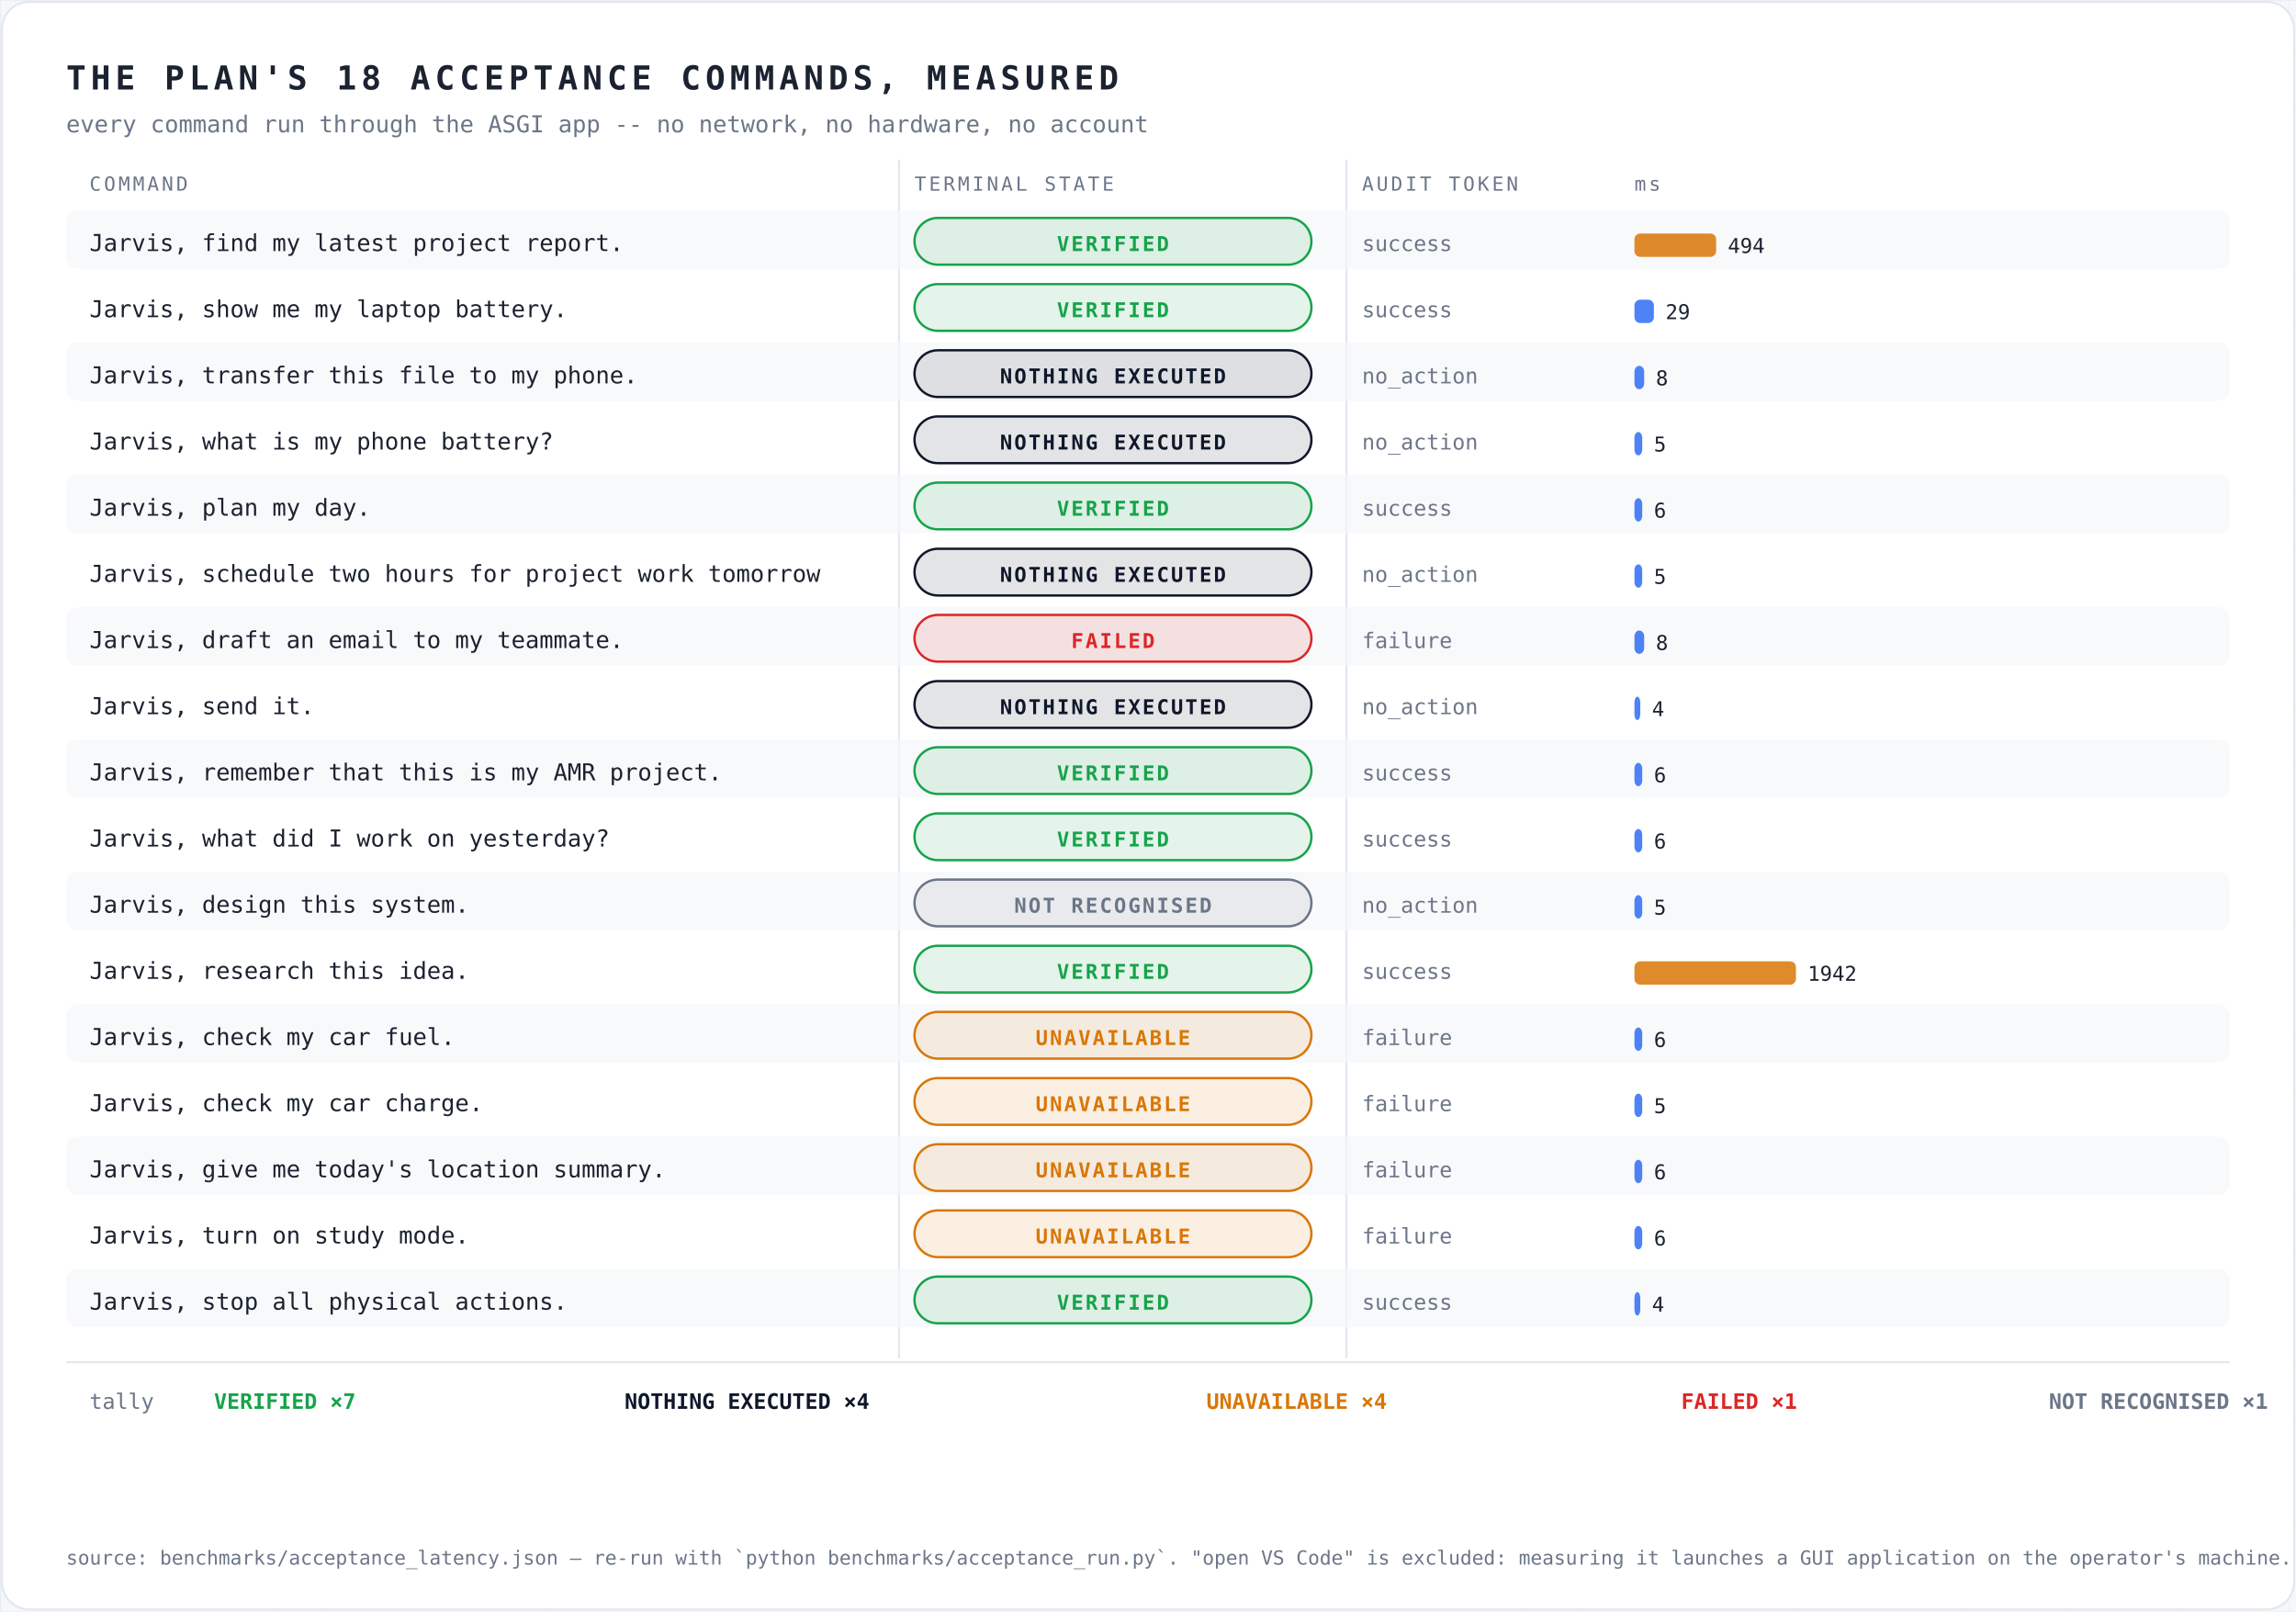
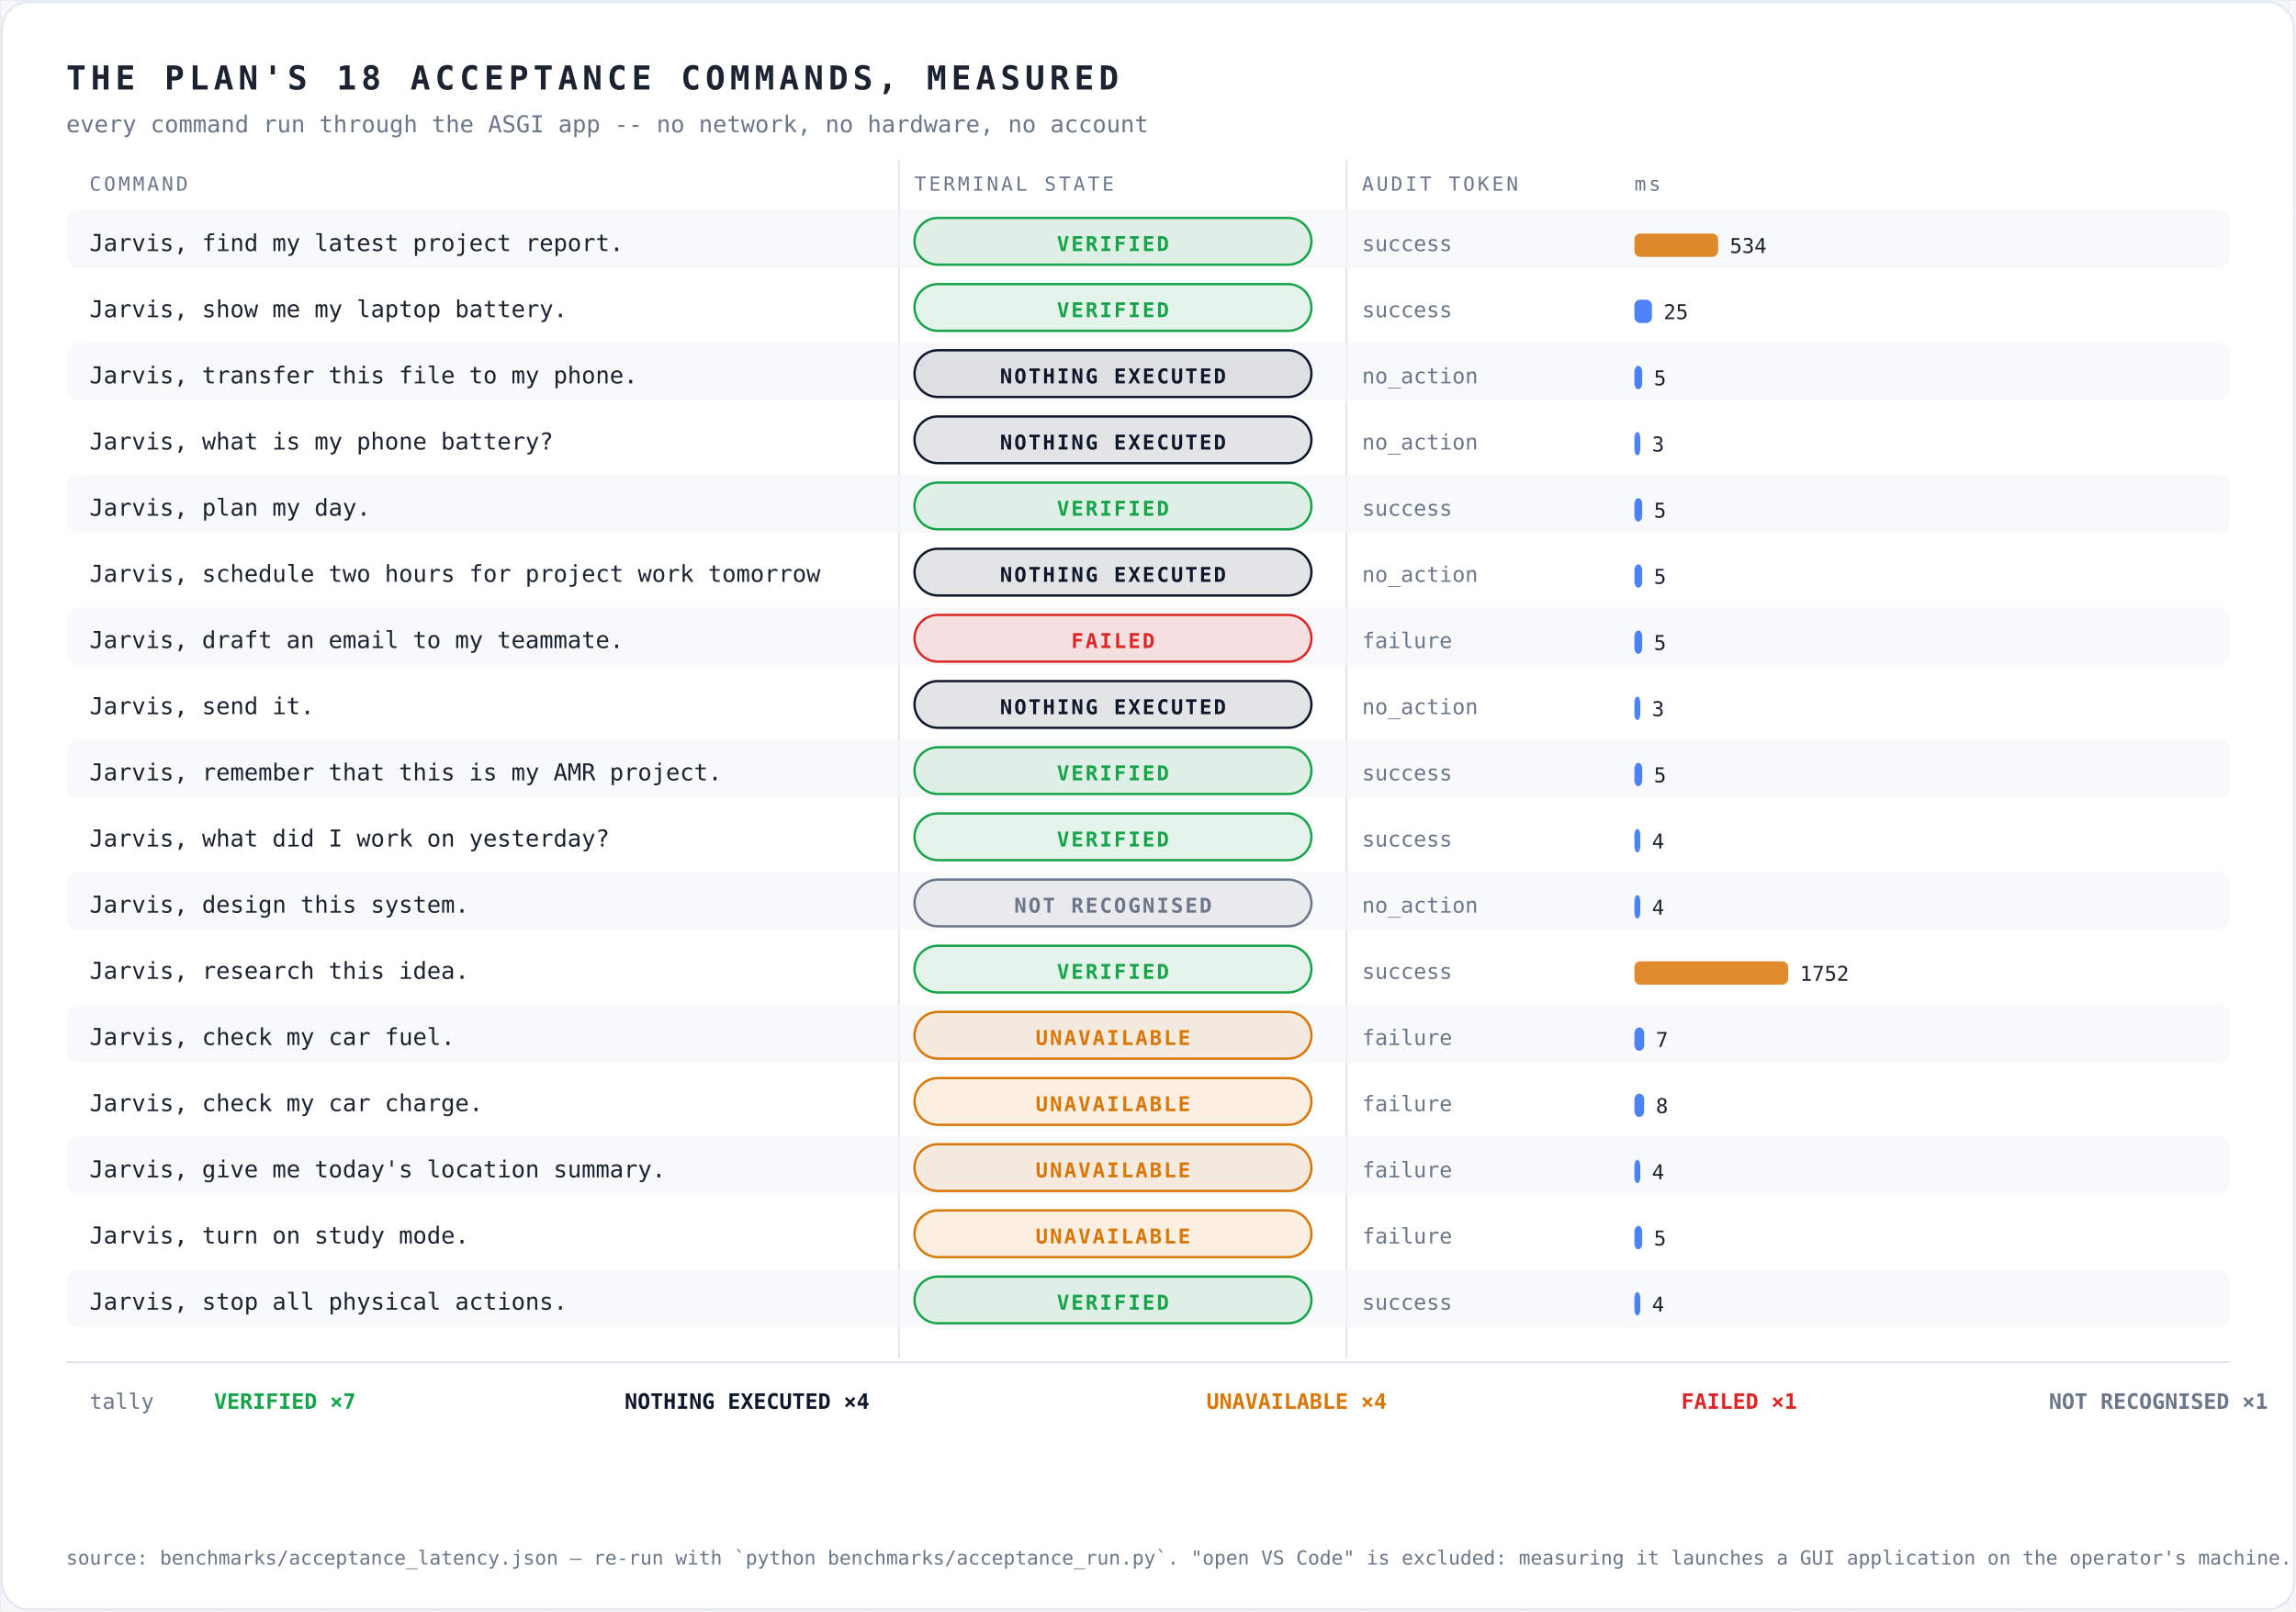
<svg xmlns="http://www.w3.org/2000/svg" width="1180" height="828" viewBox="0 0 1180 828" role="img" aria-label="THE PLAN'S 18 ACCEPTANCE COMMANDS, MEASURED: every command run through the ASGI app -- no network, no hardware, no account">
  <defs>
    <pattern id="grid" width="28" height="28" patternUnits="userSpaceOnUse">
      <path d="M28 0H0v28" fill="none" stroke="#e2e7ef" stroke-width="1" />
    </pattern>
  </defs>
  <rect width="100%" height="100%" fill="#f5f7fa" />
  <rect width="100%" height="100%" fill="url(#grid)" opacity=".55" />
  <rect x="1" y="1" width="1178" height="826" rx="14" fill="#ffffff" stroke="#e2e7ef" />
  <text x="34" y="46" font-family="ui-monospace, 'SF Mono', Menlo, Consolas, monospace" font-size="17" font-weight="700" letter-spacing="2.4" fill="#1b2230">THE PLAN'S 18 ACCEPTANCE COMMANDS, MEASURED</text>
  <text x="34" y="68" font-family="ui-monospace, 'SF Mono', Menlo, Consolas, monospace" font-size="12" fill="#6b7688">every command run through the ASGI app -- no network, no hardware, no account</text>
  <text x="46" y="98" font-family="ui-monospace, 'SF Mono', Menlo, Consolas, monospace" font-size="10" letter-spacing="1.4" fill="#6b7688">COMMAND</text>
  <text x="470" y="98" font-family="ui-monospace, 'SF Mono', Menlo, Consolas, monospace" font-size="10" letter-spacing="1.4" fill="#6b7688">TERMINAL STATE</text>
  <text x="700" y="98" font-family="ui-monospace, 'SF Mono', Menlo, Consolas, monospace" font-size="10" letter-spacing="1.4" fill="#6b7688">AUDIT TOKEN</text>
  <text x="840" y="98" font-family="ui-monospace, 'SF Mono', Menlo, Consolas, monospace" font-size="10" letter-spacing="1.4" fill="#6b7688">ms</text>
  <line x1="462" y1="82" x2="462" y2="698" stroke="#e2e7ef" />
  <line x1="692" y1="82" x2="692" y2="698" stroke="#e2e7ef" />
  <rect x="34" y="108" width="1112" height="30" rx="6" fill="#f5f7fa" opacity=".7" />
  <text x="46" y="129" font-family="ui-monospace, 'SF Mono', Menlo, Consolas, monospace" font-size="12" fill="#1b2230">Jarvis, find my latest project report.</text>
  <rect x="470" y="112" width="204" height="24" rx="12" fill="#16a34a" opacity=".12" />
  <rect x="470" y="112" width="204" height="24" rx="12" fill="none" stroke="#16a34a" stroke-width="1.2" />
  <text x="572.0" y="129" text-anchor="middle" font-family="ui-monospace, 'SF Mono', Menlo, Consolas, monospace" font-size="10.5" font-weight="700" letter-spacing="1" fill="#16a34a">VERIFIED</text>
  <text x="700" y="129" font-family="ui-monospace, 'SF Mono', Menlo, Consolas, monospace" font-size="11" fill="#6b7688">success</text>
-   <rect x="840" y="120" width="42" height="12" rx="3" fill="#d97706" opacity=".85" />
-   <text x="888" y="130" font-family="ui-monospace, 'SF Mono', Menlo, Consolas, monospace" font-size="10.5" fill="#1b2230">494</text>
+   <rect x="840" y="120" width="43" height="12" rx="3" fill="#d97706" opacity=".85" />
+   <text x="889" y="130" font-family="ui-monospace, 'SF Mono', Menlo, Consolas, monospace" font-size="10.5" fill="#1b2230">534</text>
  <text x="46" y="163" font-family="ui-monospace, 'SF Mono', Menlo, Consolas, monospace" font-size="12" fill="#1b2230">Jarvis, show me my laptop battery.</text>
  <rect x="470" y="146" width="204" height="24" rx="12" fill="#16a34a" opacity=".12" />
  <rect x="470" y="146" width="204" height="24" rx="12" fill="none" stroke="#16a34a" stroke-width="1.2" />
  <text x="572.0" y="163" text-anchor="middle" font-family="ui-monospace, 'SF Mono', Menlo, Consolas, monospace" font-size="10.5" font-weight="700" letter-spacing="1" fill="#16a34a">VERIFIED</text>
  <text x="700" y="163" font-family="ui-monospace, 'SF Mono', Menlo, Consolas, monospace" font-size="11" fill="#6b7688">success</text>
-   <rect x="840" y="154" width="10" height="12" rx="3" fill="#2f6df6" opacity=".85" />
-   <text x="856" y="164" font-family="ui-monospace, 'SF Mono', Menlo, Consolas, monospace" font-size="10.5" fill="#1b2230">29</text>
+   <rect x="840" y="154" width="9" height="12" rx="3" fill="#2f6df6" opacity=".85" />
+   <text x="855" y="164" font-family="ui-monospace, 'SF Mono', Menlo, Consolas, monospace" font-size="10.5" fill="#1b2230">25</text>
  <rect x="34" y="176" width="1112" height="30" rx="6" fill="#f5f7fa" opacity=".7" />
  <text x="46" y="197" font-family="ui-monospace, 'SF Mono', Menlo, Consolas, monospace" font-size="12" fill="#1b2230">Jarvis, transfer this file to my phone.</text>
  <rect x="470" y="180" width="204" height="24" rx="12" fill="#0f172a" opacity=".12" />
  <rect x="470" y="180" width="204" height="24" rx="12" fill="none" stroke="#0f172a" stroke-width="1.2" />
  <text x="572.0" y="197" text-anchor="middle" font-family="ui-monospace, 'SF Mono', Menlo, Consolas, monospace" font-size="10.5" font-weight="700" letter-spacing="1" fill="#0f172a">NOTHING EXECUTED</text>
  <text x="700" y="197" font-family="ui-monospace, 'SF Mono', Menlo, Consolas, monospace" font-size="11" fill="#6b7688">no_action</text>
-   <rect x="840" y="188" width="5" height="12" rx="3" fill="#2f6df6" opacity=".85" />
-   <text x="851" y="198" font-family="ui-monospace, 'SF Mono', Menlo, Consolas, monospace" font-size="10.5" fill="#1b2230">8</text>
+   <rect x="840" y="188" width="4" height="12" rx="3" fill="#2f6df6" opacity=".85" />
+   <text x="850" y="198" font-family="ui-monospace, 'SF Mono', Menlo, Consolas, monospace" font-size="10.5" fill="#1b2230">5</text>
  <text x="46" y="231" font-family="ui-monospace, 'SF Mono', Menlo, Consolas, monospace" font-size="12" fill="#1b2230">Jarvis, what is my phone battery?</text>
  <rect x="470" y="214" width="204" height="24" rx="12" fill="#0f172a" opacity=".12" />
  <rect x="470" y="214" width="204" height="24" rx="12" fill="none" stroke="#0f172a" stroke-width="1.2" />
  <text x="572.0" y="231" text-anchor="middle" font-family="ui-monospace, 'SF Mono', Menlo, Consolas, monospace" font-size="10.5" font-weight="700" letter-spacing="1" fill="#0f172a">NOTHING EXECUTED</text>
  <text x="700" y="231" font-family="ui-monospace, 'SF Mono', Menlo, Consolas, monospace" font-size="11" fill="#6b7688">no_action</text>
-   <rect x="840" y="222" width="4" height="12" rx="3" fill="#2f6df6" opacity=".85" />
-   <text x="850" y="232" font-family="ui-monospace, 'SF Mono', Menlo, Consolas, monospace" font-size="10.5" fill="#1b2230">5</text>
+   <rect x="840" y="222" width="3" height="12" rx="3" fill="#2f6df6" opacity=".85" />
+   <text x="849" y="232" font-family="ui-monospace, 'SF Mono', Menlo, Consolas, monospace" font-size="10.5" fill="#1b2230">3</text>
  <rect x="34" y="244" width="1112" height="30" rx="6" fill="#f5f7fa" opacity=".7" />
  <text x="46" y="265" font-family="ui-monospace, 'SF Mono', Menlo, Consolas, monospace" font-size="12" fill="#1b2230">Jarvis, plan my day.</text>
  <rect x="470" y="248" width="204" height="24" rx="12" fill="#16a34a" opacity=".12" />
  <rect x="470" y="248" width="204" height="24" rx="12" fill="none" stroke="#16a34a" stroke-width="1.2" />
  <text x="572.0" y="265" text-anchor="middle" font-family="ui-monospace, 'SF Mono', Menlo, Consolas, monospace" font-size="10.5" font-weight="700" letter-spacing="1" fill="#16a34a">VERIFIED</text>
  <text x="700" y="265" font-family="ui-monospace, 'SF Mono', Menlo, Consolas, monospace" font-size="11" fill="#6b7688">success</text>
  <rect x="840" y="256" width="4" height="12" rx="3" fill="#2f6df6" opacity=".85" />
-   <text x="850" y="266" font-family="ui-monospace, 'SF Mono', Menlo, Consolas, monospace" font-size="10.5" fill="#1b2230">6</text>
+   <text x="850" y="266" font-family="ui-monospace, 'SF Mono', Menlo, Consolas, monospace" font-size="10.5" fill="#1b2230">5</text>
  <text x="46" y="299" font-family="ui-monospace, 'SF Mono', Menlo, Consolas, monospace" font-size="12" fill="#1b2230">Jarvis, schedule two hours for project work tomorrow</text>
  <rect x="470" y="282" width="204" height="24" rx="12" fill="#0f172a" opacity=".12" />
  <rect x="470" y="282" width="204" height="24" rx="12" fill="none" stroke="#0f172a" stroke-width="1.2" />
  <text x="572.0" y="299" text-anchor="middle" font-family="ui-monospace, 'SF Mono', Menlo, Consolas, monospace" font-size="10.5" font-weight="700" letter-spacing="1" fill="#0f172a">NOTHING EXECUTED</text>
  <text x="700" y="299" font-family="ui-monospace, 'SF Mono', Menlo, Consolas, monospace" font-size="11" fill="#6b7688">no_action</text>
  <rect x="840" y="290" width="4" height="12" rx="3" fill="#2f6df6" opacity=".85" />
  <text x="850" y="300" font-family="ui-monospace, 'SF Mono', Menlo, Consolas, monospace" font-size="10.5" fill="#1b2230">5</text>
  <rect x="34" y="312" width="1112" height="30" rx="6" fill="#f5f7fa" opacity=".7" />
  <text x="46" y="333" font-family="ui-monospace, 'SF Mono', Menlo, Consolas, monospace" font-size="12" fill="#1b2230">Jarvis, draft an email to my teammate.</text>
  <rect x="470" y="316" width="204" height="24" rx="12" fill="#dc2626" opacity=".12" />
  <rect x="470" y="316" width="204" height="24" rx="12" fill="none" stroke="#dc2626" stroke-width="1.2" />
  <text x="572.0" y="333" text-anchor="middle" font-family="ui-monospace, 'SF Mono', Menlo, Consolas, monospace" font-size="10.5" font-weight="700" letter-spacing="1" fill="#dc2626">FAILED</text>
  <text x="700" y="333" font-family="ui-monospace, 'SF Mono', Menlo, Consolas, monospace" font-size="11" fill="#6b7688">failure</text>
-   <rect x="840" y="324" width="5" height="12" rx="3" fill="#2f6df6" opacity=".85" />
-   <text x="851" y="334" font-family="ui-monospace, 'SF Mono', Menlo, Consolas, monospace" font-size="10.5" fill="#1b2230">8</text>
+   <rect x="840" y="324" width="4" height="12" rx="3" fill="#2f6df6" opacity=".85" />
+   <text x="850" y="334" font-family="ui-monospace, 'SF Mono', Menlo, Consolas, monospace" font-size="10.5" fill="#1b2230">5</text>
  <text x="46" y="367" font-family="ui-monospace, 'SF Mono', Menlo, Consolas, monospace" font-size="12" fill="#1b2230">Jarvis, send it.</text>
  <rect x="470" y="350" width="204" height="24" rx="12" fill="#0f172a" opacity=".12" />
  <rect x="470" y="350" width="204" height="24" rx="12" fill="none" stroke="#0f172a" stroke-width="1.2" />
  <text x="572.0" y="367" text-anchor="middle" font-family="ui-monospace, 'SF Mono', Menlo, Consolas, monospace" font-size="10.5" font-weight="700" letter-spacing="1" fill="#0f172a">NOTHING EXECUTED</text>
  <text x="700" y="367" font-family="ui-monospace, 'SF Mono', Menlo, Consolas, monospace" font-size="11" fill="#6b7688">no_action</text>
  <rect x="840" y="358" width="3" height="12" rx="3" fill="#2f6df6" opacity=".85" />
-   <text x="849" y="368" font-family="ui-monospace, 'SF Mono', Menlo, Consolas, monospace" font-size="10.5" fill="#1b2230">4</text>
+   <text x="849" y="368" font-family="ui-monospace, 'SF Mono', Menlo, Consolas, monospace" font-size="10.5" fill="#1b2230">3</text>
  <rect x="34" y="380" width="1112" height="30" rx="6" fill="#f5f7fa" opacity=".7" />
  <text x="46" y="401" font-family="ui-monospace, 'SF Mono', Menlo, Consolas, monospace" font-size="12" fill="#1b2230">Jarvis, remember that this is my AMR project.</text>
  <rect x="470" y="384" width="204" height="24" rx="12" fill="#16a34a" opacity=".12" />
  <rect x="470" y="384" width="204" height="24" rx="12" fill="none" stroke="#16a34a" stroke-width="1.2" />
  <text x="572.0" y="401" text-anchor="middle" font-family="ui-monospace, 'SF Mono', Menlo, Consolas, monospace" font-size="10.5" font-weight="700" letter-spacing="1" fill="#16a34a">VERIFIED</text>
  <text x="700" y="401" font-family="ui-monospace, 'SF Mono', Menlo, Consolas, monospace" font-size="11" fill="#6b7688">success</text>
  <rect x="840" y="392" width="4" height="12" rx="3" fill="#2f6df6" opacity=".85" />
-   <text x="850" y="402" font-family="ui-monospace, 'SF Mono', Menlo, Consolas, monospace" font-size="10.5" fill="#1b2230">6</text>
+   <text x="850" y="402" font-family="ui-monospace, 'SF Mono', Menlo, Consolas, monospace" font-size="10.5" fill="#1b2230">5</text>
  <text x="46" y="435" font-family="ui-monospace, 'SF Mono', Menlo, Consolas, monospace" font-size="12" fill="#1b2230">Jarvis, what did I work on yesterday?</text>
  <rect x="470" y="418" width="204" height="24" rx="12" fill="#16a34a" opacity=".12" />
  <rect x="470" y="418" width="204" height="24" rx="12" fill="none" stroke="#16a34a" stroke-width="1.2" />
  <text x="572.0" y="435" text-anchor="middle" font-family="ui-monospace, 'SF Mono', Menlo, Consolas, monospace" font-size="10.5" font-weight="700" letter-spacing="1" fill="#16a34a">VERIFIED</text>
  <text x="700" y="435" font-family="ui-monospace, 'SF Mono', Menlo, Consolas, monospace" font-size="11" fill="#6b7688">success</text>
-   <rect x="840" y="426" width="4" height="12" rx="3" fill="#2f6df6" opacity=".85" />
-   <text x="850" y="436" font-family="ui-monospace, 'SF Mono', Menlo, Consolas, monospace" font-size="10.5" fill="#1b2230">6</text>
+   <rect x="840" y="426" width="3" height="12" rx="3" fill="#2f6df6" opacity=".85" />
+   <text x="849" y="436" font-family="ui-monospace, 'SF Mono', Menlo, Consolas, monospace" font-size="10.5" fill="#1b2230">4</text>
  <rect x="34" y="448" width="1112" height="30" rx="6" fill="#f5f7fa" opacity=".7" />
  <text x="46" y="469" font-family="ui-monospace, 'SF Mono', Menlo, Consolas, monospace" font-size="12" fill="#1b2230">Jarvis, design this system.</text>
  <rect x="470" y="452" width="204" height="24" rx="12" fill="#6b7688" opacity=".12" />
  <rect x="470" y="452" width="204" height="24" rx="12" fill="none" stroke="#6b7688" stroke-width="1.2" />
  <text x="572.0" y="469" text-anchor="middle" font-family="ui-monospace, 'SF Mono', Menlo, Consolas, monospace" font-size="10.5" font-weight="700" letter-spacing="1" fill="#6b7688">NOT RECOGNISED</text>
  <text x="700" y="469" font-family="ui-monospace, 'SF Mono', Menlo, Consolas, monospace" font-size="11" fill="#6b7688">no_action</text>
-   <rect x="840" y="460" width="4" height="12" rx="3" fill="#2f6df6" opacity=".85" />
-   <text x="850" y="470" font-family="ui-monospace, 'SF Mono', Menlo, Consolas, monospace" font-size="10.5" fill="#1b2230">5</text>
+   <rect x="840" y="460" width="3" height="12" rx="3" fill="#2f6df6" opacity=".85" />
+   <text x="849" y="470" font-family="ui-monospace, 'SF Mono', Menlo, Consolas, monospace" font-size="10.5" fill="#1b2230">4</text>
  <text x="46" y="503" font-family="ui-monospace, 'SF Mono', Menlo, Consolas, monospace" font-size="12" fill="#1b2230">Jarvis, research this idea.</text>
  <rect x="470" y="486" width="204" height="24" rx="12" fill="#16a34a" opacity=".12" />
  <rect x="470" y="486" width="204" height="24" rx="12" fill="none" stroke="#16a34a" stroke-width="1.2" />
  <text x="572.0" y="503" text-anchor="middle" font-family="ui-monospace, 'SF Mono', Menlo, Consolas, monospace" font-size="10.5" font-weight="700" letter-spacing="1" fill="#16a34a">VERIFIED</text>
  <text x="700" y="503" font-family="ui-monospace, 'SF Mono', Menlo, Consolas, monospace" font-size="11" fill="#6b7688">success</text>
-   <rect x="840" y="494" width="83" height="12" rx="3" fill="#d97706" opacity=".85" />
-   <text x="929" y="504" font-family="ui-monospace, 'SF Mono', Menlo, Consolas, monospace" font-size="10.5" fill="#1b2230">1942</text>
+   <rect x="840" y="494" width="79" height="12" rx="3" fill="#d97706" opacity=".85" />
+   <text x="925" y="504" font-family="ui-monospace, 'SF Mono', Menlo, Consolas, monospace" font-size="10.5" fill="#1b2230">1752</text>
  <rect x="34" y="516" width="1112" height="30" rx="6" fill="#f5f7fa" opacity=".7" />
  <text x="46" y="537" font-family="ui-monospace, 'SF Mono', Menlo, Consolas, monospace" font-size="12" fill="#1b2230">Jarvis, check my car fuel.</text>
  <rect x="470" y="520" width="204" height="24" rx="12" fill="#d97706" opacity=".12" />
  <rect x="470" y="520" width="204" height="24" rx="12" fill="none" stroke="#d97706" stroke-width="1.2" />
  <text x="572.0" y="537" text-anchor="middle" font-family="ui-monospace, 'SF Mono', Menlo, Consolas, monospace" font-size="10.5" font-weight="700" letter-spacing="1" fill="#d97706">UNAVAILABLE</text>
  <text x="700" y="537" font-family="ui-monospace, 'SF Mono', Menlo, Consolas, monospace" font-size="11" fill="#6b7688">failure</text>
-   <rect x="840" y="528" width="4" height="12" rx="3" fill="#2f6df6" opacity=".85" />
-   <text x="850" y="538" font-family="ui-monospace, 'SF Mono', Menlo, Consolas, monospace" font-size="10.5" fill="#1b2230">6</text>
+   <rect x="840" y="528" width="5" height="12" rx="3" fill="#2f6df6" opacity=".85" />
+   <text x="851" y="538" font-family="ui-monospace, 'SF Mono', Menlo, Consolas, monospace" font-size="10.5" fill="#1b2230">7</text>
  <text x="46" y="571" font-family="ui-monospace, 'SF Mono', Menlo, Consolas, monospace" font-size="12" fill="#1b2230">Jarvis, check my car charge.</text>
  <rect x="470" y="554" width="204" height="24" rx="12" fill="#d97706" opacity=".12" />
  <rect x="470" y="554" width="204" height="24" rx="12" fill="none" stroke="#d97706" stroke-width="1.2" />
  <text x="572.0" y="571" text-anchor="middle" font-family="ui-monospace, 'SF Mono', Menlo, Consolas, monospace" font-size="10.5" font-weight="700" letter-spacing="1" fill="#d97706">UNAVAILABLE</text>
  <text x="700" y="571" font-family="ui-monospace, 'SF Mono', Menlo, Consolas, monospace" font-size="11" fill="#6b7688">failure</text>
-   <rect x="840" y="562" width="4" height="12" rx="3" fill="#2f6df6" opacity=".85" />
-   <text x="850" y="572" font-family="ui-monospace, 'SF Mono', Menlo, Consolas, monospace" font-size="10.5" fill="#1b2230">5</text>
+   <rect x="840" y="562" width="5" height="12" rx="3" fill="#2f6df6" opacity=".85" />
+   <text x="851" y="572" font-family="ui-monospace, 'SF Mono', Menlo, Consolas, monospace" font-size="10.5" fill="#1b2230">8</text>
  <rect x="34" y="584" width="1112" height="30" rx="6" fill="#f5f7fa" opacity=".7" />
  <text x="46" y="605" font-family="ui-monospace, 'SF Mono', Menlo, Consolas, monospace" font-size="12" fill="#1b2230">Jarvis, give me today's location summary.</text>
  <rect x="470" y="588" width="204" height="24" rx="12" fill="#d97706" opacity=".12" />
  <rect x="470" y="588" width="204" height="24" rx="12" fill="none" stroke="#d97706" stroke-width="1.2" />
  <text x="572.0" y="605" text-anchor="middle" font-family="ui-monospace, 'SF Mono', Menlo, Consolas, monospace" font-size="10.5" font-weight="700" letter-spacing="1" fill="#d97706">UNAVAILABLE</text>
  <text x="700" y="605" font-family="ui-monospace, 'SF Mono', Menlo, Consolas, monospace" font-size="11" fill="#6b7688">failure</text>
-   <rect x="840" y="596" width="4" height="12" rx="3" fill="#2f6df6" opacity=".85" />
-   <text x="850" y="606" font-family="ui-monospace, 'SF Mono', Menlo, Consolas, monospace" font-size="10.5" fill="#1b2230">6</text>
+   <rect x="840" y="596" width="3" height="12" rx="3" fill="#2f6df6" opacity=".85" />
+   <text x="849" y="606" font-family="ui-monospace, 'SF Mono', Menlo, Consolas, monospace" font-size="10.5" fill="#1b2230">4</text>
  <text x="46" y="639" font-family="ui-monospace, 'SF Mono', Menlo, Consolas, monospace" font-size="12" fill="#1b2230">Jarvis, turn on study mode.</text>
  <rect x="470" y="622" width="204" height="24" rx="12" fill="#d97706" opacity=".12" />
  <rect x="470" y="622" width="204" height="24" rx="12" fill="none" stroke="#d97706" stroke-width="1.2" />
  <text x="572.0" y="639" text-anchor="middle" font-family="ui-monospace, 'SF Mono', Menlo, Consolas, monospace" font-size="10.5" font-weight="700" letter-spacing="1" fill="#d97706">UNAVAILABLE</text>
  <text x="700" y="639" font-family="ui-monospace, 'SF Mono', Menlo, Consolas, monospace" font-size="11" fill="#6b7688">failure</text>
  <rect x="840" y="630" width="4" height="12" rx="3" fill="#2f6df6" opacity=".85" />
-   <text x="850" y="640" font-family="ui-monospace, 'SF Mono', Menlo, Consolas, monospace" font-size="10.5" fill="#1b2230">6</text>
+   <text x="850" y="640" font-family="ui-monospace, 'SF Mono', Menlo, Consolas, monospace" font-size="10.5" fill="#1b2230">5</text>
  <rect x="34" y="652" width="1112" height="30" rx="6" fill="#f5f7fa" opacity=".7" />
  <text x="46" y="673" font-family="ui-monospace, 'SF Mono', Menlo, Consolas, monospace" font-size="12" fill="#1b2230">Jarvis, stop all physical actions.</text>
  <rect x="470" y="656" width="204" height="24" rx="12" fill="#16a34a" opacity=".12" />
  <rect x="470" y="656" width="204" height="24" rx="12" fill="none" stroke="#16a34a" stroke-width="1.2" />
  <text x="572.0" y="673" text-anchor="middle" font-family="ui-monospace, 'SF Mono', Menlo, Consolas, monospace" font-size="10.5" font-weight="700" letter-spacing="1" fill="#16a34a">VERIFIED</text>
  <text x="700" y="673" font-family="ui-monospace, 'SF Mono', Menlo, Consolas, monospace" font-size="11" fill="#6b7688">success</text>
  <rect x="840" y="664" width="3" height="12" rx="3" fill="#2f6df6" opacity=".85" />
  <text x="849" y="674" font-family="ui-monospace, 'SF Mono', Menlo, Consolas, monospace" font-size="10.5" fill="#1b2230">4</text>
  <line x1="34" y1="700" x2="1146" y2="700" stroke="#e2e7ef" />
  <text x="46" y="724" font-family="ui-monospace, 'SF Mono', Menlo, Consolas, monospace" font-size="11" fill="#6b7688">tally</text>
  <text x="110" y="724" font-family="ui-monospace, 'SF Mono', Menlo, Consolas, monospace" font-size="11" font-weight="700" fill="#16a34a">VERIFIED ×7</text>
  <text x="321" y="724" font-family="ui-monospace, 'SF Mono', Menlo, Consolas, monospace" font-size="11" font-weight="700" fill="#0f172a">NOTHING EXECUTED ×4</text>
  <text x="620" y="724" font-family="ui-monospace, 'SF Mono', Menlo, Consolas, monospace" font-size="11" font-weight="700" fill="#d97706">UNAVAILABLE ×4</text>
  <text x="864" y="724" font-family="ui-monospace, 'SF Mono', Menlo, Consolas, monospace" font-size="11" font-weight="700" fill="#dc2626">FAILED ×1</text>
  <text x="1053" y="724" font-family="ui-monospace, 'SF Mono', Menlo, Consolas, monospace" font-size="11" font-weight="700" fill="#6b7688">NOT RECOGNISED ×1</text>
  <text x="34" y="804" font-family="ui-monospace, 'SF Mono', Menlo, Consolas, monospace" font-size="10" fill="#6b7688">source: benchmarks/acceptance_latency.json — re-run with `python benchmarks/acceptance_run.py`. "open VS Code" is excluded: measuring it launches a GUI application on the operator's machine.</text>
</svg>
